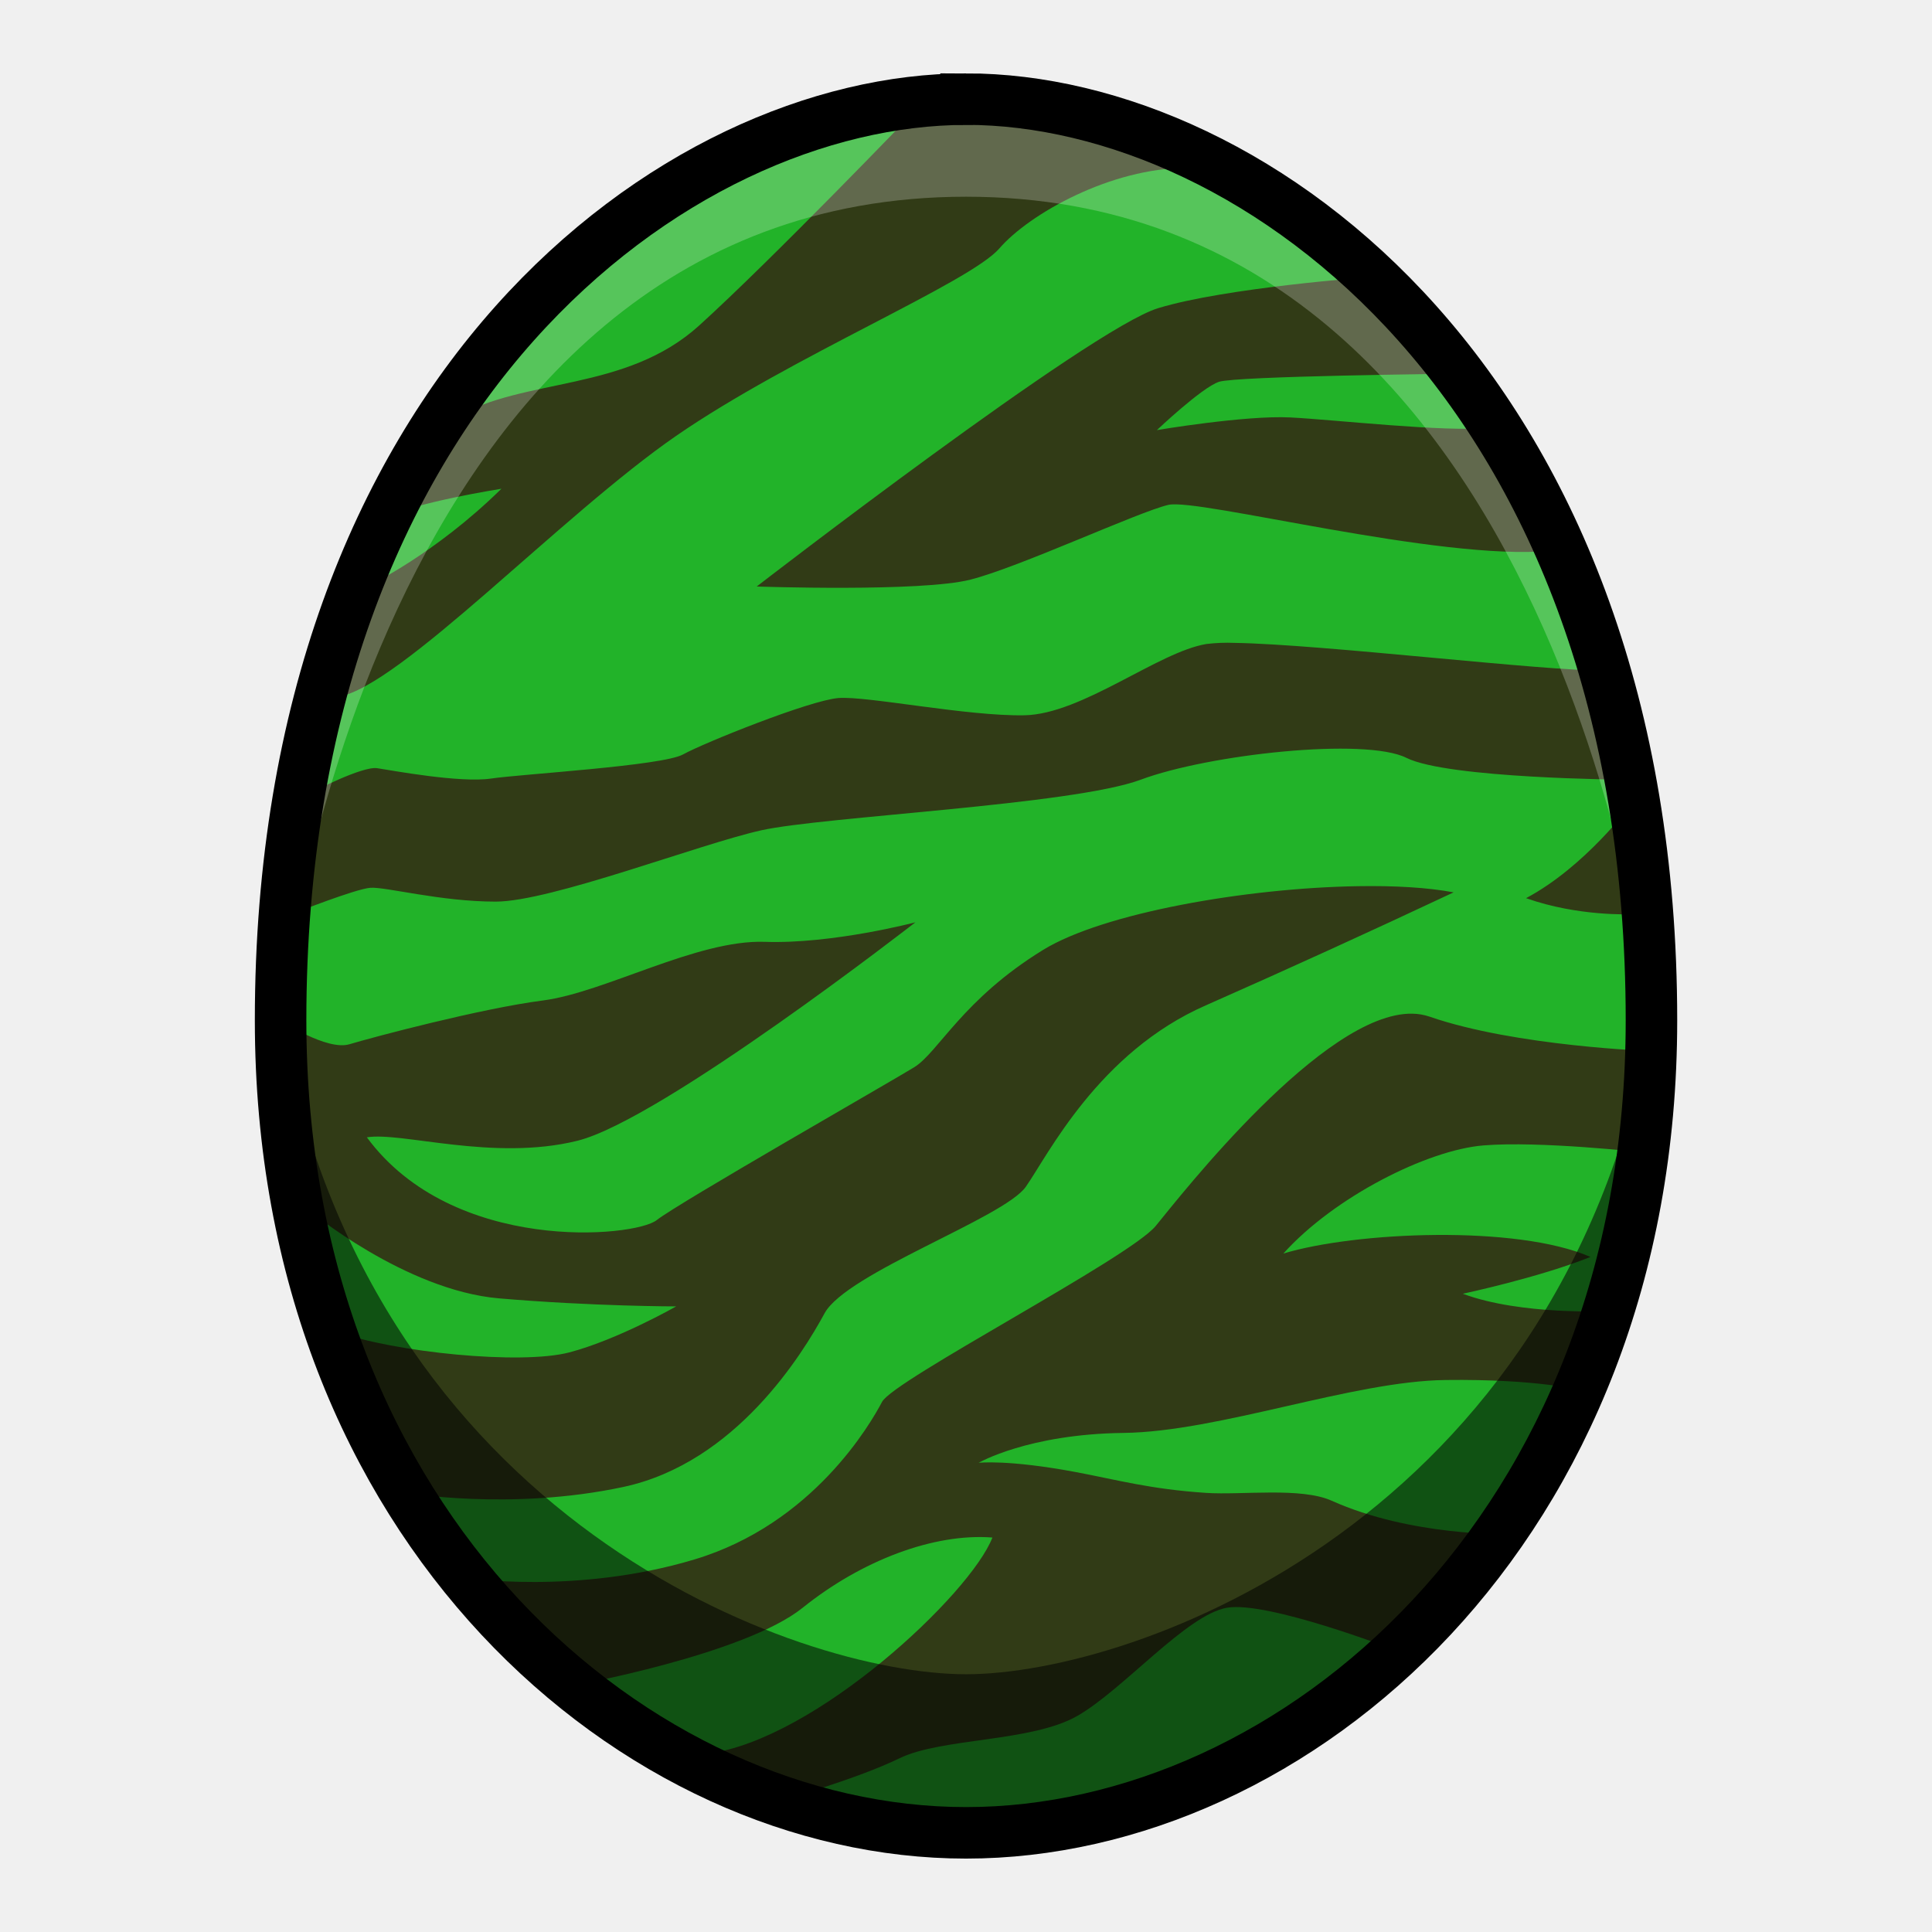
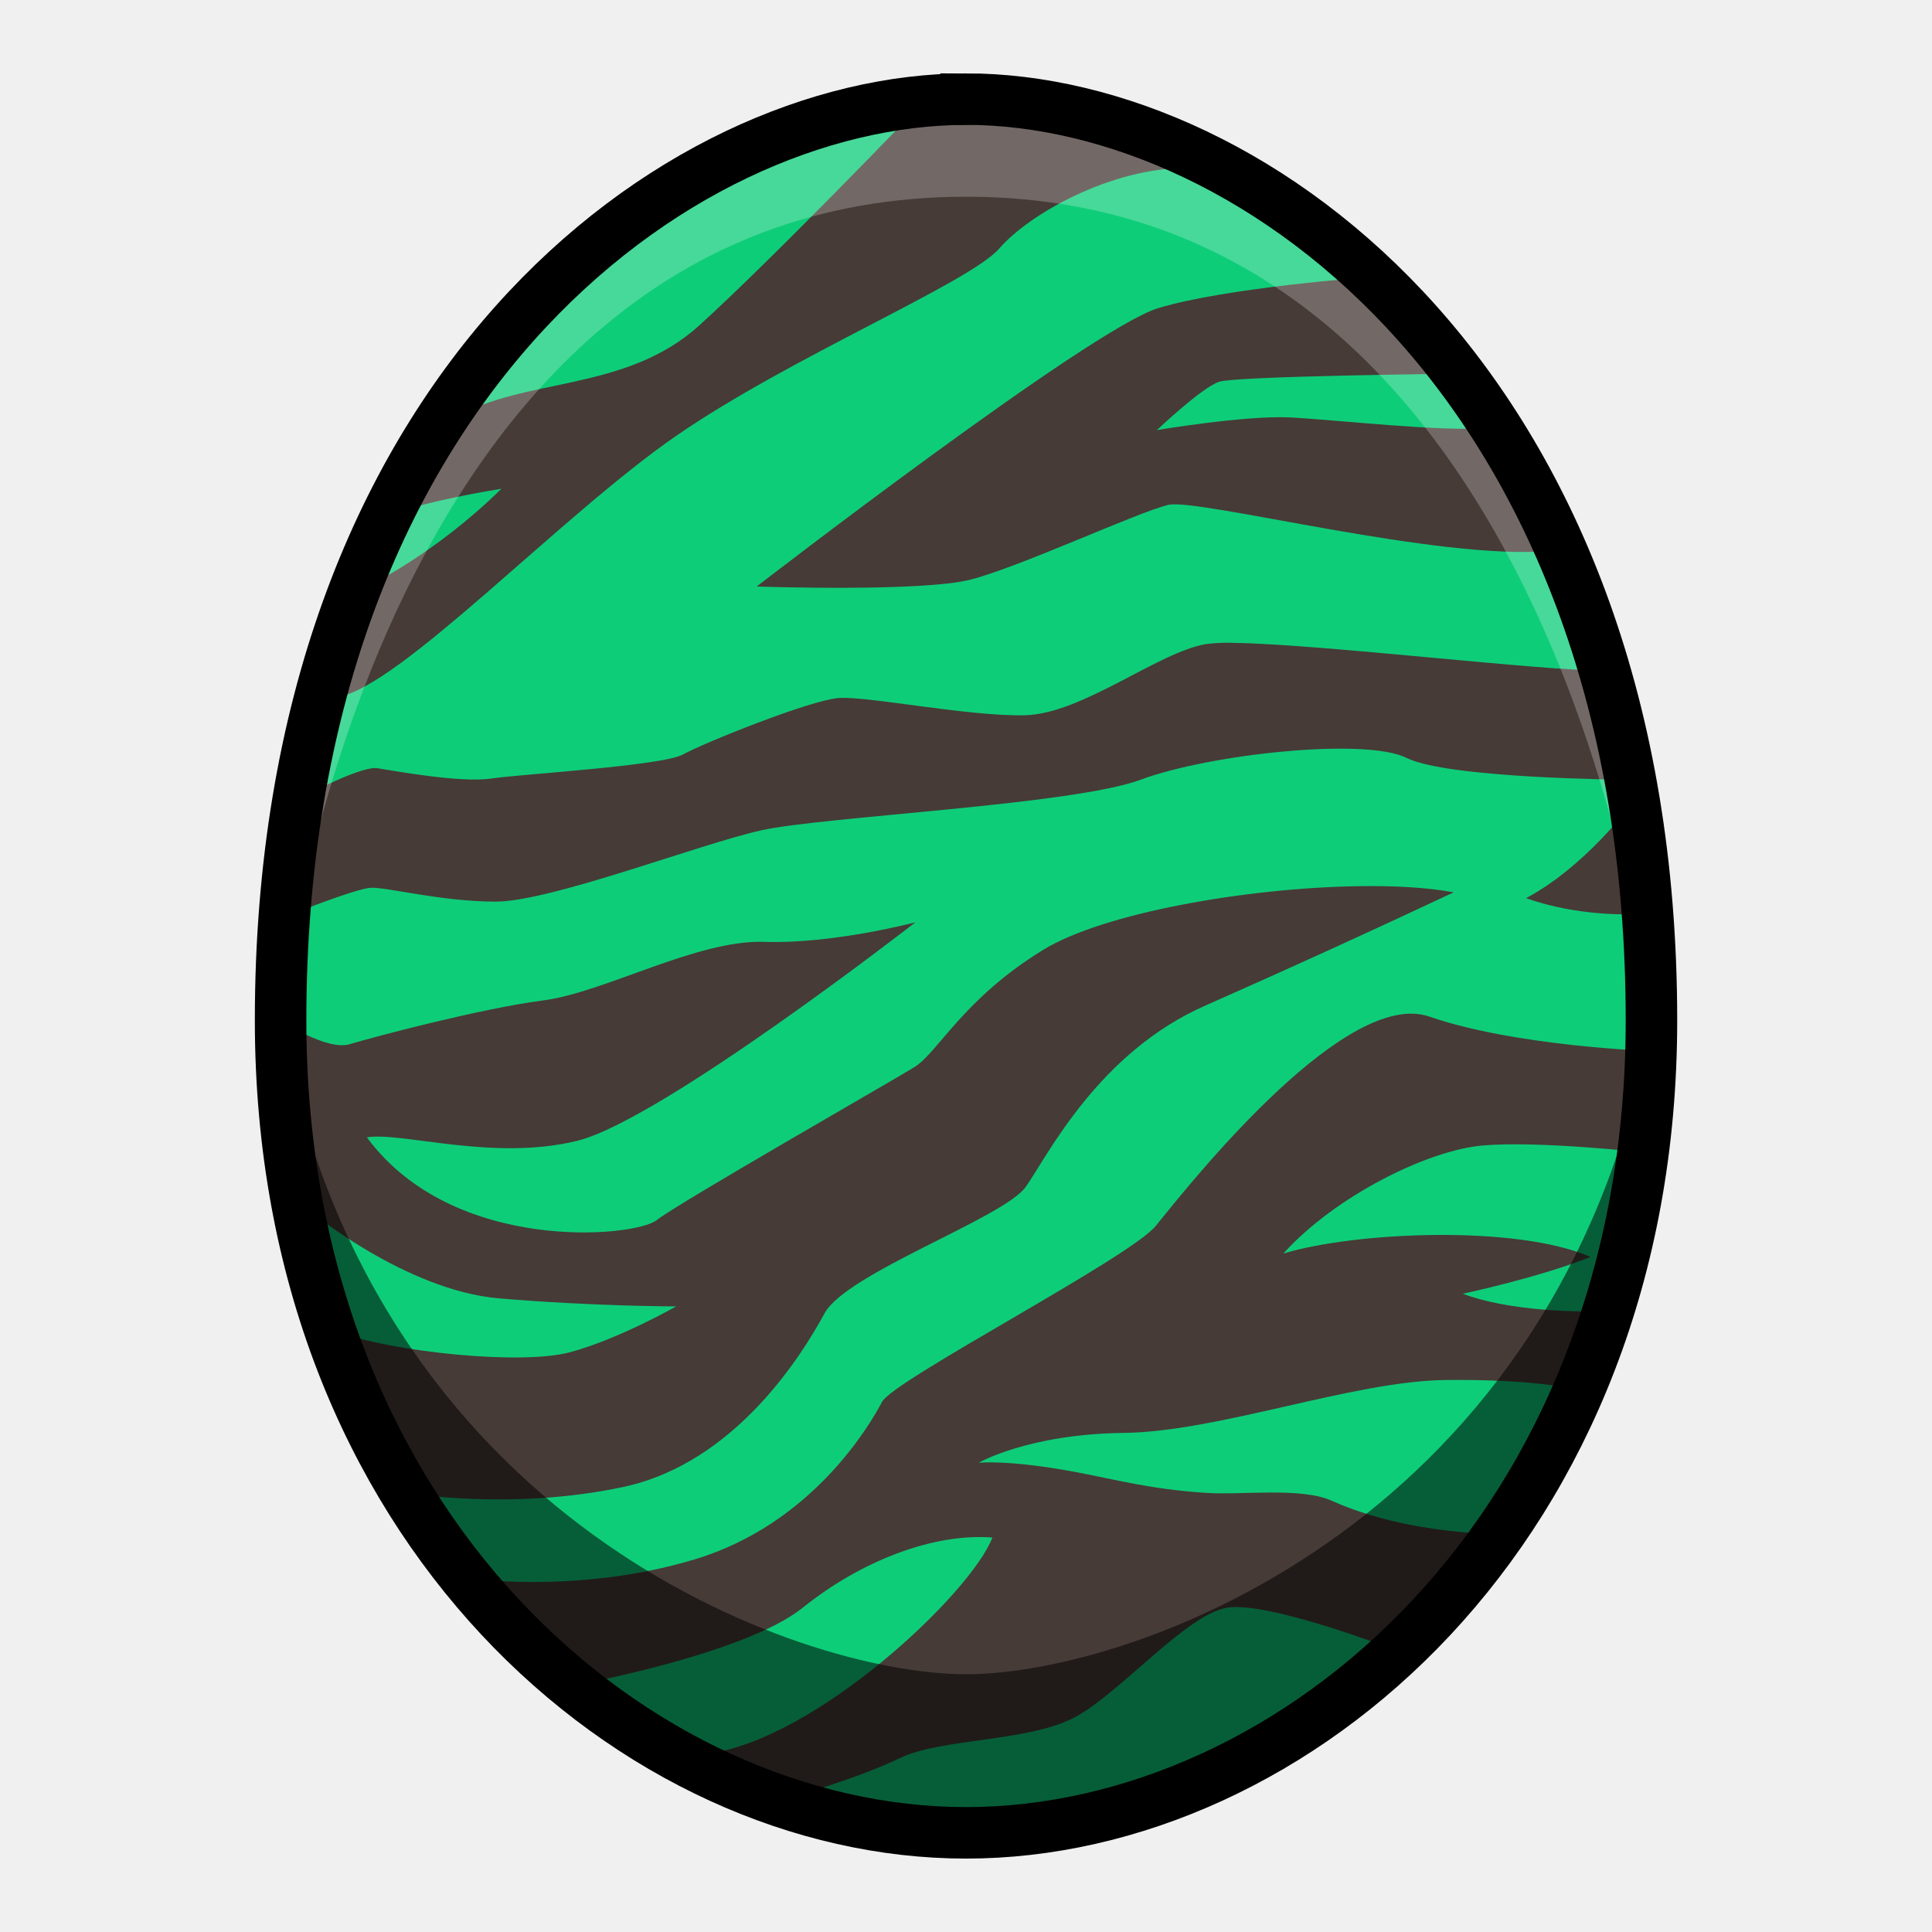
<svg xmlns="http://www.w3.org/2000/svg" viewBox="0 0 39.687 39.687">
-   <path d="M19.844 2.037c-5.953 0-14.08 5.976-14.08 18.922 0 10.441 7.34 16.691 14.08 16.691s14.08-6.25 14.08-16.691c0-12.946-8.127-18.923-14.08-18.923z" fill="#22b329" />
-   <path d="M19.256 2.286c-.316.008-.5.03-.5.03s-2.881 3-4.393 4.37-3.59 1.062-5.008 1.889L7.937 10.63c.567-.307 2.363-.59 2.363-.59-1.37 1.347-2.717 1.985-2.717 1.985l-.638 2.29c1.276-.212 4.583-3.732 6.945-5.362 2.363-1.63 6.024-3.142 6.639-3.85.614-.71 2.291-1.654 3.85-1.654-2.02-1.099-4.172-1.187-5.123-1.163zm8.88 3.407s-2.954.213-4.348.638c-1.393.425-8.244 5.717-8.244 5.717s3.378.118 4.394-.142 3.449-1.393 4.063-1.535c.614-.142 5.575 1.157 7.843.944l-1.252-2.527c-.898.094-3.166-.166-4.087-.213-.921-.047-2.74.26-2.74.26s.921-.874 1.275-.992c.355-.118 4.796-.165 4.796-.165l-1.7-1.985zm-2.775 7.513a3.63 3.63 0 0 0-.58.023c-.993.165-2.552 1.44-3.733 1.464-1.181.024-3.236-.4-3.826-.354-.591.048-2.765.922-3.19 1.158-.425.236-3.307.402-3.945.496s-2.032-.166-2.339-.213c-.307-.047-1.346.496-1.346.496l-.354 2.48s1.251-.495 1.559-.519c.307-.024 1.44.284 2.575.284 1.134 0 4.181-1.181 5.457-1.465 1.275-.283 6.402-.52 7.795-1.04 1.394-.52 4.607-.873 5.457-.448.851.425 4.488.448 4.488.448l.119.52s-.94 1.272-2.15 1.914c1.07.38 2.15.33 2.15.33l.401-1.96-.968-3.048c-1.158.02-5.77-.537-7.57-.566zm2.526 4.998c-2.28.037-5.22.547-6.46 1.309-1.654 1.016-2.15 2.102-2.647 2.41-.496.306-4.842 2.787-5.291 3.141-.449.355-4.181.703-5.953-1.701.709-.118 2.598.497 4.323.071 1.725-.425 6.945-4.488 6.945-4.488s-1.701.449-3.095.401c-1.393-.047-3.283 1.04-4.559 1.205-1.276.165-3.496.756-3.969.898-.472.142-1.417-.49-1.417-.49l.567 3.891s1.984 1.654 3.921 1.82c1.937.165 3.638.165 3.638.165s-1.204.685-2.196.945c-.993.26-3.592 0-4.773-.425l1.394 3.307s2.174.378 4.489-.118 3.685-2.74 4.134-3.567c.449-.827 3.685-1.961 4.134-2.599.449-.638 1.488-2.764 3.709-3.732a235.68 235.68 0 0 0 5.079-2.316c-.526-.1-1.213-.14-1.973-.127zm1.127 2.619c-1.825-.037-4.763 3.739-5.273 4.36-.543.66-5.386 3.165-5.622 3.614-.236.449-1.418 2.504-3.85 3.236-2.434.733-4.725.378-4.725.378l2.197 2.22s3.544-.637 4.748-1.605c1.205-.969 2.693-1.536 3.897-1.442-.448 1.158-3.637 4.158-5.858 4.441l1.56.945s1.512-.425 2.386-.85c.874-.426 2.716-.33 3.66-.874.946-.543 2.245-2.079 3.072-2.22.827-.142 3.402.85 3.402.85l2.339-2.363s-1.961.047-3.591-.685c-.63-.283-1.848-.113-2.577-.161-1.157-.076-1.836-.27-2.691-.43-1.394-.26-1.985-.188-1.985-.188s1.016-.59 2.977-.614c1.96-.024 4.7-1.064 6.614-1.087 1.914-.024 2.788.213 2.788.213l.567-1.63s-1.795.094-3-.355c0 0 1.559-.33 2.622-.756-1.512-.661-4.82-.52-6.308-.07 1.04-1.158 2.953-2.127 4.11-2.221 1.158-.095 3.26.142 3.26.142l.19-2.08s-2.787-.094-4.56-.708a1.13 1.13 0 0 0-.349-.06z" fill="#313b16" />
+   <path d="M19.844 2.037c-5.953 0-14.08 5.976-14.08 18.922 0 10.441 7.34 16.691 14.08 16.691s14.08-6.25 14.08-16.691c0-12.946-8.127-18.923-14.08-18.923z" fill="#0ecd79" />
+   <path d="M19.256 2.286c-.316.008-.5.03-.5.03s-2.881 3-4.393 4.37-3.59 1.062-5.008 1.889L7.937 10.63c.567-.307 2.363-.59 2.363-.59-1.37 1.347-2.717 1.985-2.717 1.985l-.638 2.29c1.276-.212 4.583-3.732 6.945-5.362 2.363-1.63 6.024-3.142 6.639-3.85.614-.71 2.291-1.654 3.85-1.654-2.02-1.099-4.172-1.187-5.123-1.163zm8.88 3.407s-2.954.213-4.348.638c-1.393.425-8.244 5.717-8.244 5.717s3.378.118 4.394-.142 3.449-1.393 4.063-1.535c.614-.142 5.575 1.157 7.843.944l-1.252-2.527c-.898.094-3.166-.166-4.087-.213-.921-.047-2.74.26-2.74.26s.921-.874 1.275-.992c.355-.118 4.796-.165 4.796-.165l-1.7-1.985zm-2.775 7.513a3.63 3.63 0 0 0-.58.023c-.993.165-2.552 1.44-3.733 1.464-1.181.024-3.236-.4-3.826-.354-.591.048-2.765.922-3.19 1.158-.425.236-3.307.402-3.945.496s-2.032-.166-2.339-.213c-.307-.047-1.346.496-1.346.496l-.354 2.48s1.251-.495 1.559-.519c.307-.024 1.44.284 2.575.284 1.134 0 4.181-1.181 5.457-1.465 1.275-.283 6.402-.52 7.795-1.04 1.394-.52 4.607-.873 5.457-.448.851.425 4.488.448 4.488.448l.119.52s-.94 1.272-2.15 1.914c1.07.38 2.15.33 2.15.33l.401-1.96-.968-3.048c-1.158.02-5.77-.537-7.57-.566zm2.526 4.998c-2.28.037-5.22.547-6.46 1.309-1.654 1.016-2.15 2.102-2.647 2.41-.496.306-4.842 2.787-5.291 3.141-.449.355-4.181.703-5.953-1.701.709-.118 2.598.497 4.323.071 1.725-.425 6.945-4.488 6.945-4.488s-1.701.449-3.095.401c-1.393-.047-3.283 1.04-4.559 1.205-1.276.165-3.496.756-3.969.898-.472.142-1.417-.49-1.417-.49l.567 3.891s1.984 1.654 3.921 1.82c1.937.165 3.638.165 3.638.165s-1.204.685-2.196.945c-.993.26-3.592 0-4.773-.425l1.394 3.307s2.174.378 4.489-.118 3.685-2.74 4.134-3.567c.449-.827 3.685-1.961 4.134-2.599.449-.638 1.488-2.764 3.709-3.732a235.68 235.68 0 0 0 5.079-2.316c-.526-.1-1.213-.14-1.973-.127zm1.127 2.619c-1.825-.037-4.763 3.739-5.273 4.36-.543.66-5.386 3.165-5.622 3.614-.236.449-1.418 2.504-3.85 3.236-2.434.733-4.725.378-4.725.378l2.197 2.22s3.544-.637 4.748-1.605c1.205-.969 2.693-1.536 3.897-1.442-.448 1.158-3.637 4.158-5.858 4.441l1.56.945s1.512-.425 2.386-.85c.874-.426 2.716-.33 3.66-.874.946-.543 2.245-2.079 3.072-2.22.827-.142 3.402.85 3.402.85l2.339-2.363s-1.961.047-3.591-.685c-.63-.283-1.848-.113-2.577-.161-1.157-.076-1.836-.27-2.691-.43-1.394-.26-1.985-.188-1.985-.188s1.016-.59 2.977-.614c1.96-.024 4.7-1.064 6.614-1.087 1.914-.024 2.788.213 2.788.213l.567-1.63s-1.795.094-3-.355c0 0 1.559-.33 2.622-.756-1.512-.661-4.82-.52-6.308-.07 1.04-1.158 2.953-2.127 4.11-2.221 1.158-.095 3.26.142 3.26.142l.19-2.08s-2.787-.094-4.56-.708a1.13 1.13 0 0 0-.349-.06z" fill="#463b37" />
  <path d="M19.844 2.037c-8.886 0-14.08 9.48-14.08 18.922 0 0 1.718-16.918 14.08-16.918s14.08 16.918 14.08 16.918c0-9.442-5.195-18.923-14.08-18.923z" opacity=".238" fill="#fff" />
  <path d="M5.764 20.959c.25 12.682 10.938 16.691 14.08 16.691 3.141 0 13.83-4.009 14.08-16.691-1.822 10.27-10.607 13.433-14.08 13.433-3.474 0-12.258-3.164-14.08-13.433z" opacity=".541" />
  <path d="M19.844 2.037c-5.953 0-14.08 5.976-14.08 18.922 0 10.441 7.34 16.691 14.08 16.691s14.08-6.25 14.08-16.691c0-12.946-8.127-18.923-14.08-18.923z" fill="none" stroke="#000" stroke-width="1.058" />
</svg>
